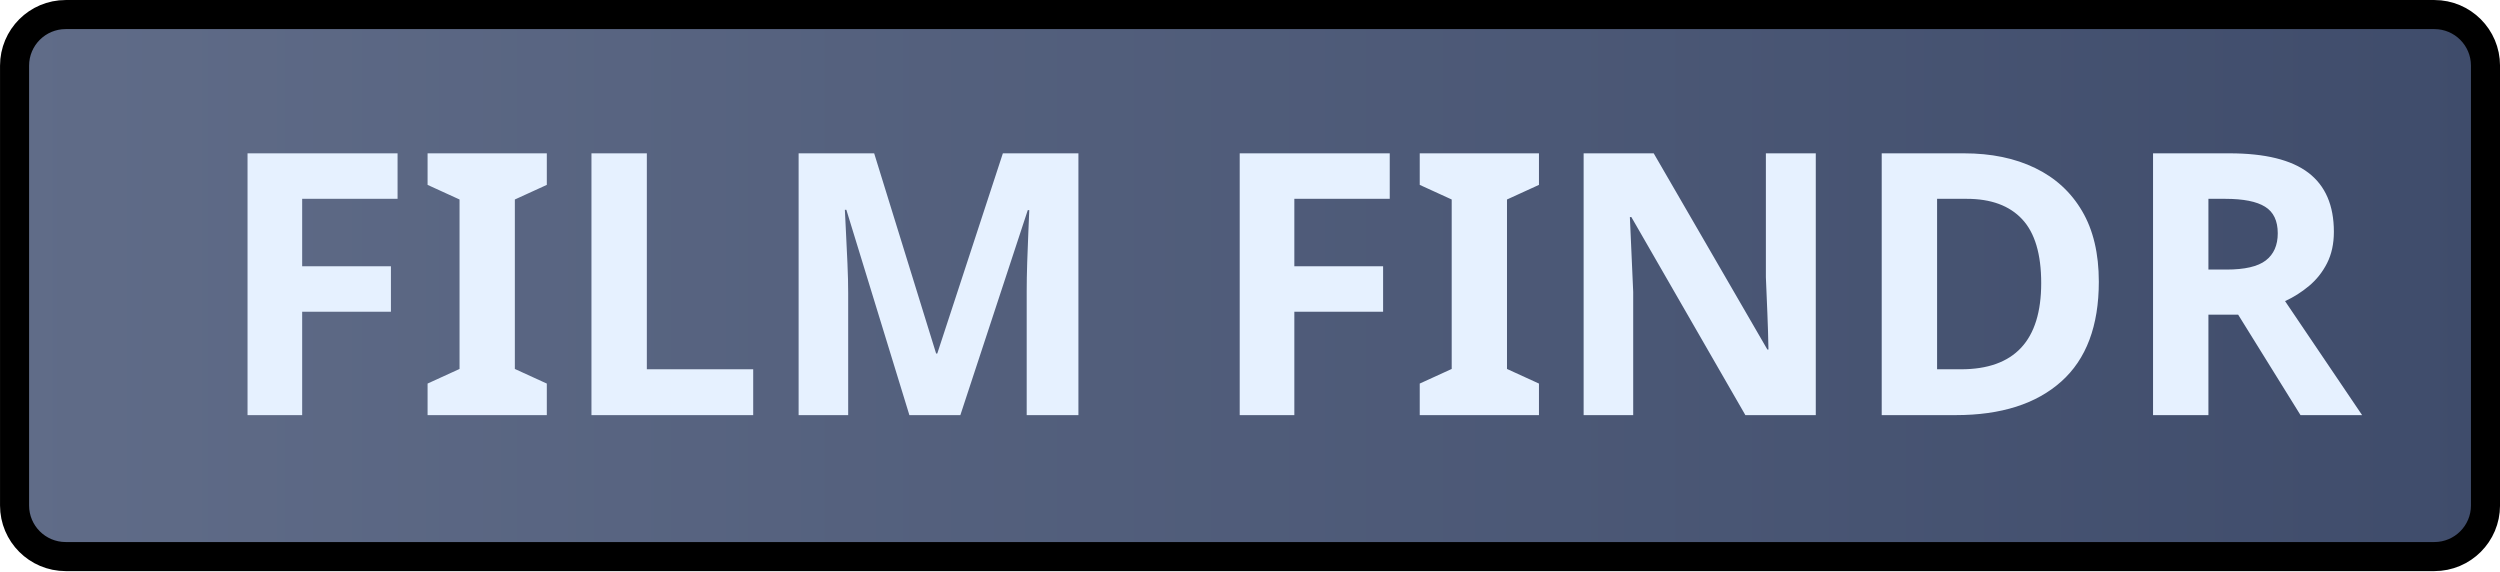
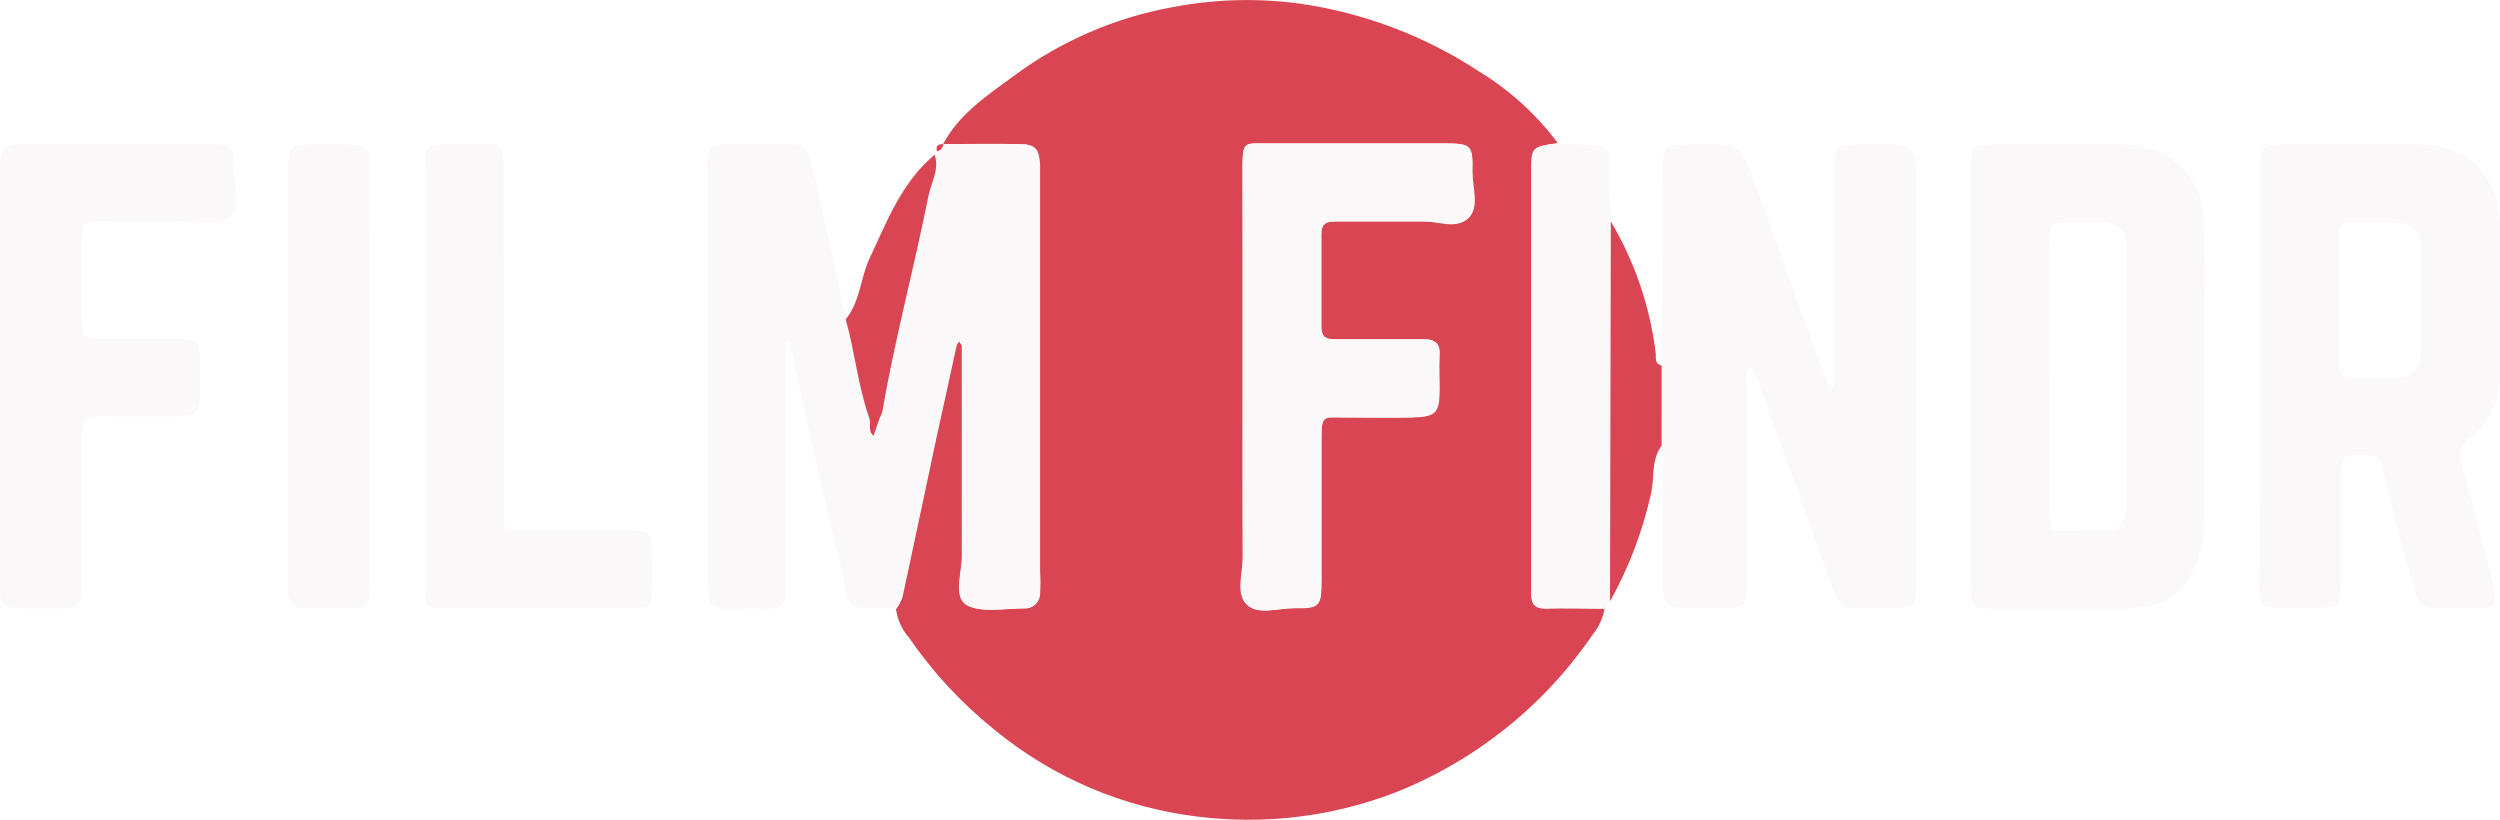
- <svg xmlns="http://www.w3.org/2000/svg" viewBox="0 0 470.47 107.47">
+ <svg xmlns="http://www.w3.org/2000/svg" viewBox="0 0 190.82 62.52">
  <defs>
-     <style>.cls-1{stroke:#000;stroke-miterlimit:10;stroke-width:5.47px;fill:url(#linear-gradient);}.cls-2{font-size:69px;fill:#e6f1ff;font-family:Rubik-Bold, Rubik;font-weight:700;}</style>
-     <linearGradient id="linear-gradient" x1="2.74" y1="53.74" x2="467.74" y2="53.74" gradientUnits="userSpaceOnUse">
-       <stop offset="0" stop-color="#606c88" />
-       <stop offset="1" stop-color="#3f4c6b" />
-     </linearGradient>
+     <style>.cls-1{fill:#d94553;}.cls-2{fill:#faf8f8;}</style>
  </defs>
  <g id="Layer_2" data-name="Layer 2">
-     <g id="Layer_3" data-name="Layer 3">
-       <rect class="cls-1" x="2.74" y="2.74" width="465" height="102" rx="9.62" ry="9.62" />
-       <text class="cls-2" transform="translate(40.38 78.12)">FILM FINDR</text>
+     <g id="Layer_1-2" data-name="Layer 1">
+       <g id="csNKvo.tif">
+         <path class="cls-1" d="M122.47,46.46a4.29,4.29,0,0,1-.92,2,32.91,32.91,0,0,1-15.13,12.06,31.18,31.18,0,0,1-15,1.81,30.08,30.08,0,0,1-15.54-6.65,32.83,32.83,0,0,1-6.49-7,4.13,4.13,0,0,1-1-2.2,3.6,3.6,0,0,0,.45-.87c.88-4.07,1.73-8.14,2.6-12.21.5-2.31,1-4.63,1.52-6.94a1.38,1.38,0,0,1,.24-.42c.07.14.21.27.21.41,0,.59,0,1.17,0,1.75,0,4.75,0,9.5,0,14.25,0,1.29-.68,3.15.39,3.75s2.9.24,4.39.25a1.1,1.1,0,0,0,1.15-1.08,14.41,14.41,0,0,0,0-1.74V13.84c0-.42,0-.84,0-1.25C79.3,11.32,79,11,77.72,11c-1.91,0-3.83,0-5.74,0,1.25-2.33,3.41-3.75,5.45-5.24a29,29,0,0,1,12-5.2,30,30,0,0,1,9.8-.28A33.56,33.56,0,0,1,112.9,5.46a21.29,21.29,0,0,1,6,5.46c-2,.29-2,.29-2,2.23q0,13.94,0,27.87c0,1.41,0,2.82,0,4.23,0,.81.22,1.22,1.12,1.19C119.48,46.4,121,46.45,122.47,46.46ZM94.85,28.55c0,4.67,0,9.34,0,14,0,1.22-.55,2.77.31,3.59s2.37.26,3.6.27c2,0,2.08-.12,2.09-2.13,0-3.58,0-7.17,0-10.75,0-1.88.16-1.7,1.59-1.68,1.75,0,3.5,0,5.25,0,1.92-.05,2.15-.32,2.17-2.15,0-.83,0-1.67,0-2.5.08-1-.31-1.33-1.27-1.31-2.25,0-4.5,0-6.75,0-.76,0-1-.29-1-1,0-2.33,0-4.67,0-7,0-.79.35-1,1.05-1,2.25,0,4.5,0,6.75,0,1.15,0,2.59.48,3.38-.22s.32-2.36.35-3.57c.05-2-.1-2.15-2.06-2.16-4.58,0-9.16,0-13.74,0-1.58,0-1.74-.15-1.74,1.84C94.86,18.05,94.85,23.3,94.85,28.55Z" />
+         <path class="cls-2" d="M72,11c1.91,0,3.83-.05,5.74,0,1.29,0,1.58.34,1.65,1.61,0,.41,0,.83,0,1.25V43.59a14.41,14.41,0,0,1,0,1.74,1.1,1.1,0,0,1-1.15,1.08c-1.49,0-3.24.4-4.39-.25s-.38-2.46-.39-3.75c-.06-4.75,0-9.5,0-14.25,0-.58,0-1.16,0-1.75,0-.14-.14-.27-.21-.41a1.38,1.38,0,0,0-.24.42c-.51,2.31-1,4.63-1.52,6.94-.87,4.07-1.72,8.14-2.6,12.21a3.6,3.6,0,0,1-.45.87c-4.52-.07-3.37.45-4.41-3.84C62.67,37.32,61.58,32,60.4,26.69a6.28,6.28,0,0,0-.24-.69c-.28.23-.24.55-.24.86v17c0,2.78.14,2.62-2.54,2.59-3.19,0-3.4.62-3.39-3.36,0-9.73,0-19.47,0-29.21,0-.49,0-1,0-1.49A1.21,1.21,0,0,1,55.4,11c1.5,0,3,0,4.5,0s1.65,0,2.09,1.78c.68,2.71,1.26,5.45,1.87,8.17.25,1.13.46,2.26.69,3.39.7,2.5.94,5.11,1.81,7.57.15.42-.14,1,.31,1.32l.48-1.37a2,2,0,0,0,.19-.45c1-5.55,2.43-11,3.53-16.5.21-1,.85-2,.47-3.13a.87.87,0,0,1,.14-.27A.59.59,0,0,0,72,11Z" />
+         <path class="cls-2" d="M126.83,27.87q0-7.36.07-14.73c0-2,.07-2.07,2.11-2.12,3.86-.1,3.86-.1,5.15,3.52q2.53,7.09,5.1,14.18c.14.38.3.75.44,1.13A1.45,1.45,0,0,0,140,28.7v-8c0-2.5,0-5,0-7.49,0-2.14.06-2.17,2.29-2.19.74,0,1.49,0,2.24,0,1.2,0,1.61.4,1.74,1.56,0,.41,0,.83,0,1.25V44.05c0,.33,0,.67,0,1,0,.9-.42,1.39-1.35,1.38s-2-.06-3,0c-1.21.09-1.69-.45-2.08-1.58-1.71-5-3.57-9.92-5.35-14.88a6.22,6.22,0,0,0-.89-2c-.52.65-.26,1.4-.26,2.1,0,4.75,0,9.49,0,14.24,0,2-.06,2.08-2.1,2.11-.91,0-1.83,0-2.74,0-1.24-.07-1.56-.41-1.57-1.7,0-3.16,0-6.33,0-9.49,0-.42,0-.83-.07-1.25Q126.82,30.94,126.83,27.87Z" />
+         <path class="cls-2" d="M172.51,28.68c0-5.08,0-10.16,0-15.23,0-2.41,0-2.42,2.28-2.43,3.25,0,6.49,0,9.74,0,4.06,0,6.31,2.68,6.29,6.33s0,7.33,0,11a6,6,0,0,1-2.21,5,1.78,1.78,0,0,0-.69,2.15L190,43.4a9.65,9.65,0,0,1,.32,1.17c.29,1.74.22,1.83-1.54,1.86h-1.75c-2.84,0-2.21,0-3-2.34-.86-2.74-1.46-5.56-2.18-8.35-.26-1-.56-1.05-2.12-1-.92,0-1.06.52-1.06,1.28q0,4.24,0,8.49c0,1.68-.18,1.85-1.8,1.89-.91,0-1.83,0-2.74,0-1.48,0-1.68-.21-1.69-1.77C172.49,39.33,172.51,34,172.51,28.68Zm6-6.11c0,1.66,0,3.33,0,5,0,.79.24,1.29,1.12,1.28,1.08,0,2.17,0,3.24,0,1.24-.07,1.88-.63,1.91-1.82.06-2.74.07-5.49,0-8.23,0-1.21-.68-1.75-1.92-1.81s-2.33,0-3.5,0c-.59,0-.88.24-.86.9C178.55,19.41,178.52,21,178.52,22.57Z" />
+         <path class="cls-2" d="M150.43,28.71c0-5.16,0-10.33,0-15.49,0-2.17,0-2.19,2.28-2.2,2.91,0,5.83,0,8.74,0a8.16,8.16,0,0,1,1.72.13c3.37.7,5,2.75,5.08,6.32s0,7.16,0,10.75c0,3.75,0,7.49,0,11.24a8.61,8.61,0,0,1-.16,2c-.84,3.55-2.4,4.93-6,5-3.33.05-6.66,0-10,0-1.6,0-1.63,0-1.64-1.71C150.42,39.38,150.43,34,150.43,28.71Zm6-.16c0,3.5,0,7,0,10.49,0,1.69.32,1.5,1.56,1.48.92,0,1.84-.05,2.75,0s1.32-.59,1.53-1.34a5.11,5.11,0,0,0,.08-1.24V19.43a4.67,4.67,0,0,0,0-.75A1.75,1.75,0,0,0,160.56,17c-1-.07-2,0-3,0-.85-.05-1.14.25-1.13,1.13C156.47,21.55,156.45,25.05,156.45,28.55Z" />
+         <path class="cls-2" d="M0,28.77C0,23.52,0,18.27,0,13c0-1.83.16-2,2-2q7,0,14,0c1.68,0,1.86.17,1.86,1.85,0,1.23.51,2.77-.23,3.63s-2.51.35-3.81.4c-2.16.07-4.33,0-6.49,0-.7,0-1.07.19-1.06,1q0,3.51,0,7c0,.78.36,1,1.07,1,2.08,0,4.16,0,6.24,0,1.5,0,1.66.2,1.7,1.75,0,.75,0,1.5,0,2.25,0,1.55-.27,1.85-1.83,1.9s-3,0-4.5,0c-.5,0-1,0-1.5,0-.83-.05-1.19.3-1.18,1.16,0,2.41,0,4.83,0,7.24,0,1.58,0,3.17,0,4.75,0,1.16-.31,1.45-1.44,1.5s-2.17,0-3.25,0C.22,46.38,0,46.19,0,44.76c0-4.17,0-8.33,0-12.5Z" />
+         <path class="cls-2" d="M38.45,25.9c0,4.41,0,8.83,0,13.24,0,1.33,0,1.36,1.39,1.37,2.74,0,5.49,0,8.24,0,1.48,0,1.7.23,1.7,1.75,0,5,.44,4.09-4.05,4.14-3.91,0-7.82,0-11.73,0-1.52,0-1.56-.05-1.56-1.53q0-16.11,0-32.22c0-1.4.21-1.59,1.56-1.64,1.17,0,2.33,0,3.5,0,.65,0,.89.34.92.9s0,1.17,0,1.75Q38.46,19.78,38.45,25.9Z" />
+         <path class="cls-2" d="M28.25,28.67q0,7.88,0,15.74c0,1.85-.13,2-1.93,2-1,0-2,0-3,0A1.12,1.12,0,0,1,22,45.27c0-.5,0-1,0-1.5V13.53c0-.33,0-.66,0-1,.07-1.2.28-1.45,1.45-1.5s2.17,0,3.25,0c1.29,0,1.53.3,1.53,1.65C28.26,18,28.25,23.34,28.25,28.67Z" />
+         <path class="cls-2" d="M122.47,46.46c-1.49,0-3-.06-4.48,0-.9,0-1.14-.38-1.12-1.19,0-1.41,0-2.82,0-4.23q0-13.94,0-27.87c0-1.94,0-1.94,2-2.23.66,0,1.31.08,2,.1,1.9.06,2,.12,2,1.93,0,1.31.05,2.63.07,3.95l-.06,29Z" />
+         <path class="cls-1" d="M122.89,45.9l.06-29a25.81,25.81,0,0,1,3.42,10c.06.37-.13.85.46,1q0,3.06,0,6.11c-.86,1.16-.5,2.59-.86,3.88A30.37,30.37,0,0,1,122.89,45.9Z" />
+         <path class="cls-1" d="M71.34,11.81c.38,1.12-.26,2.1-.47,3.13-1.1,5.52-2.58,11-3.53,16.5a2,2,0,0,1-.19.45l-.48,1.37c-.45-.36-.16-.9-.31-1.32-.87-2.46-1.11-5.07-1.81-7.57,1.11-1.34,1.11-3.12,1.82-4.64C67.71,16.88,68.82,13.91,71.34,11.81Z" />
+         <path class="cls-1" d="M72,11a.59.59,0,0,1-.48.55C71.42,11.16,71.55,11,72,11Z" />
+         <path class="cls-2" d="M94.85,28.55c0-5.25,0-10.5,0-15.75,0-2,.16-1.85,1.74-1.84,4.58,0,9.16,0,13.74,0,2,0,2.11.13,2.06,2.16,0,1.21.59,2.74-.35,3.57s-2.23.2-3.38.22c-2.25,0-4.5,0-6.75,0-.7,0-1.06.17-1.05,1,0,2.33,0,4.67,0,7,0,.73.25,1,1,1,2.25,0,4.5,0,6.75,0,1,0,1.35.33,1.27,1.31-.07.83,0,1.67,0,2.5,0,1.83-.25,2.1-2.17,2.15-1.75.05-3.5,0-5.25,0-1.43,0-1.6-.2-1.59,1.68,0,3.58,0,7.17,0,10.75,0,2-.13,2.15-2.09,2.13-1.23,0-2.76.54-3.6-.27s-.29-2.37-.31-3.59C94.83,37.89,94.85,33.22,94.85,28.55Z" />
+       </g>
    </g>
  </g>
</svg>
